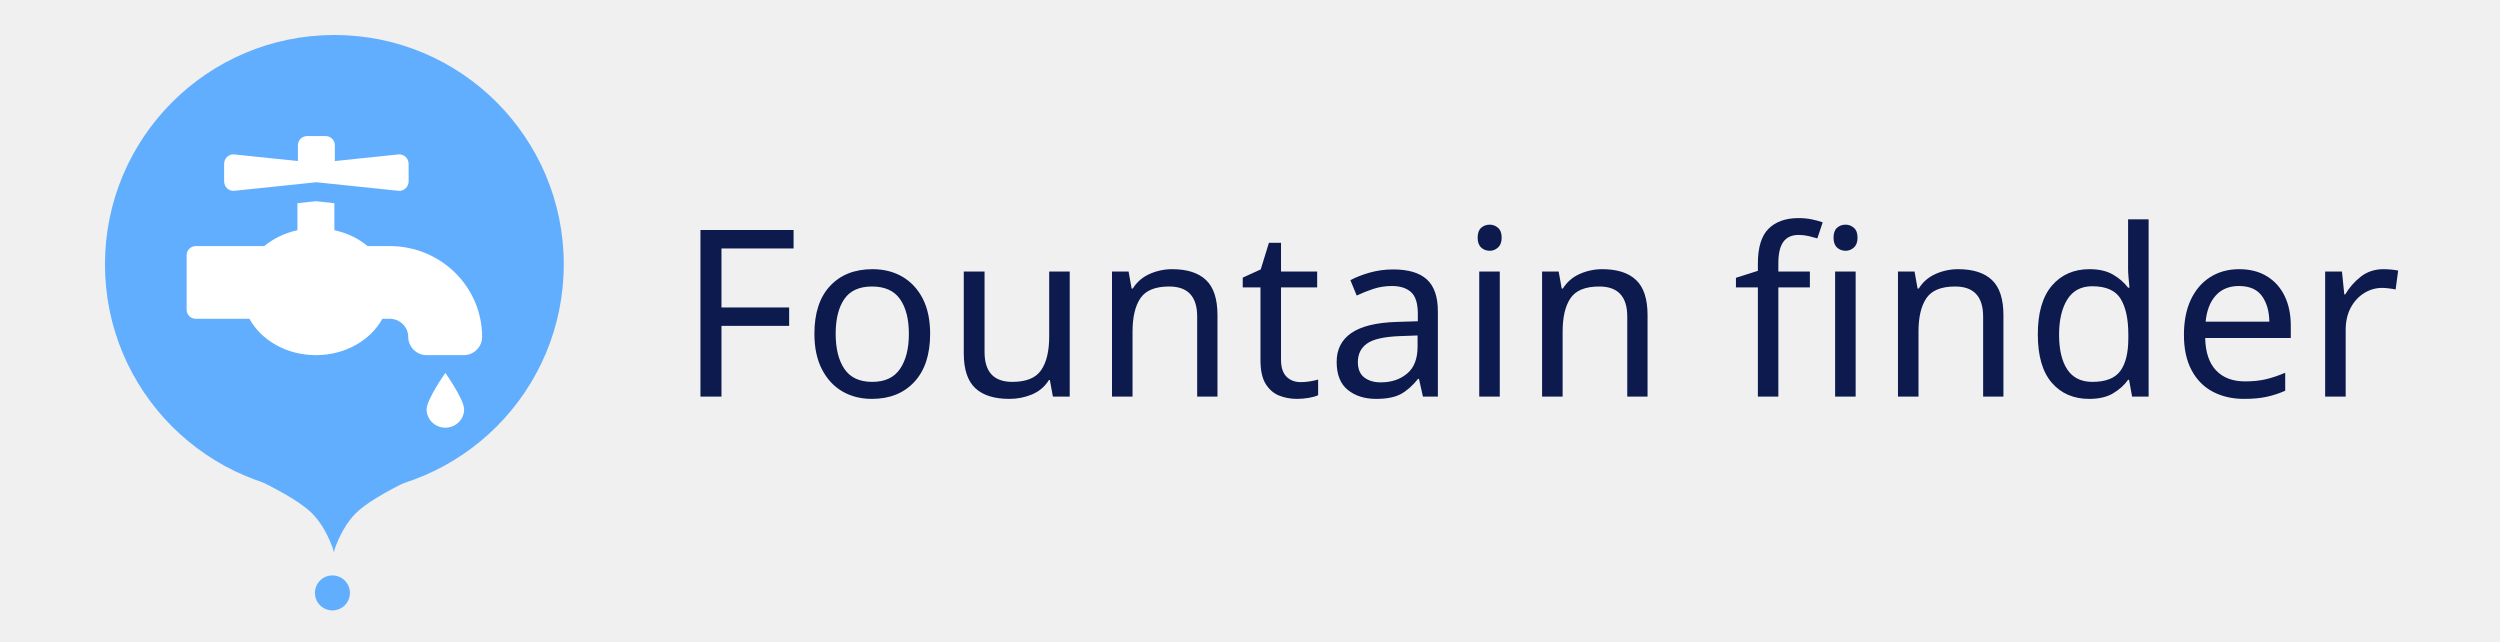
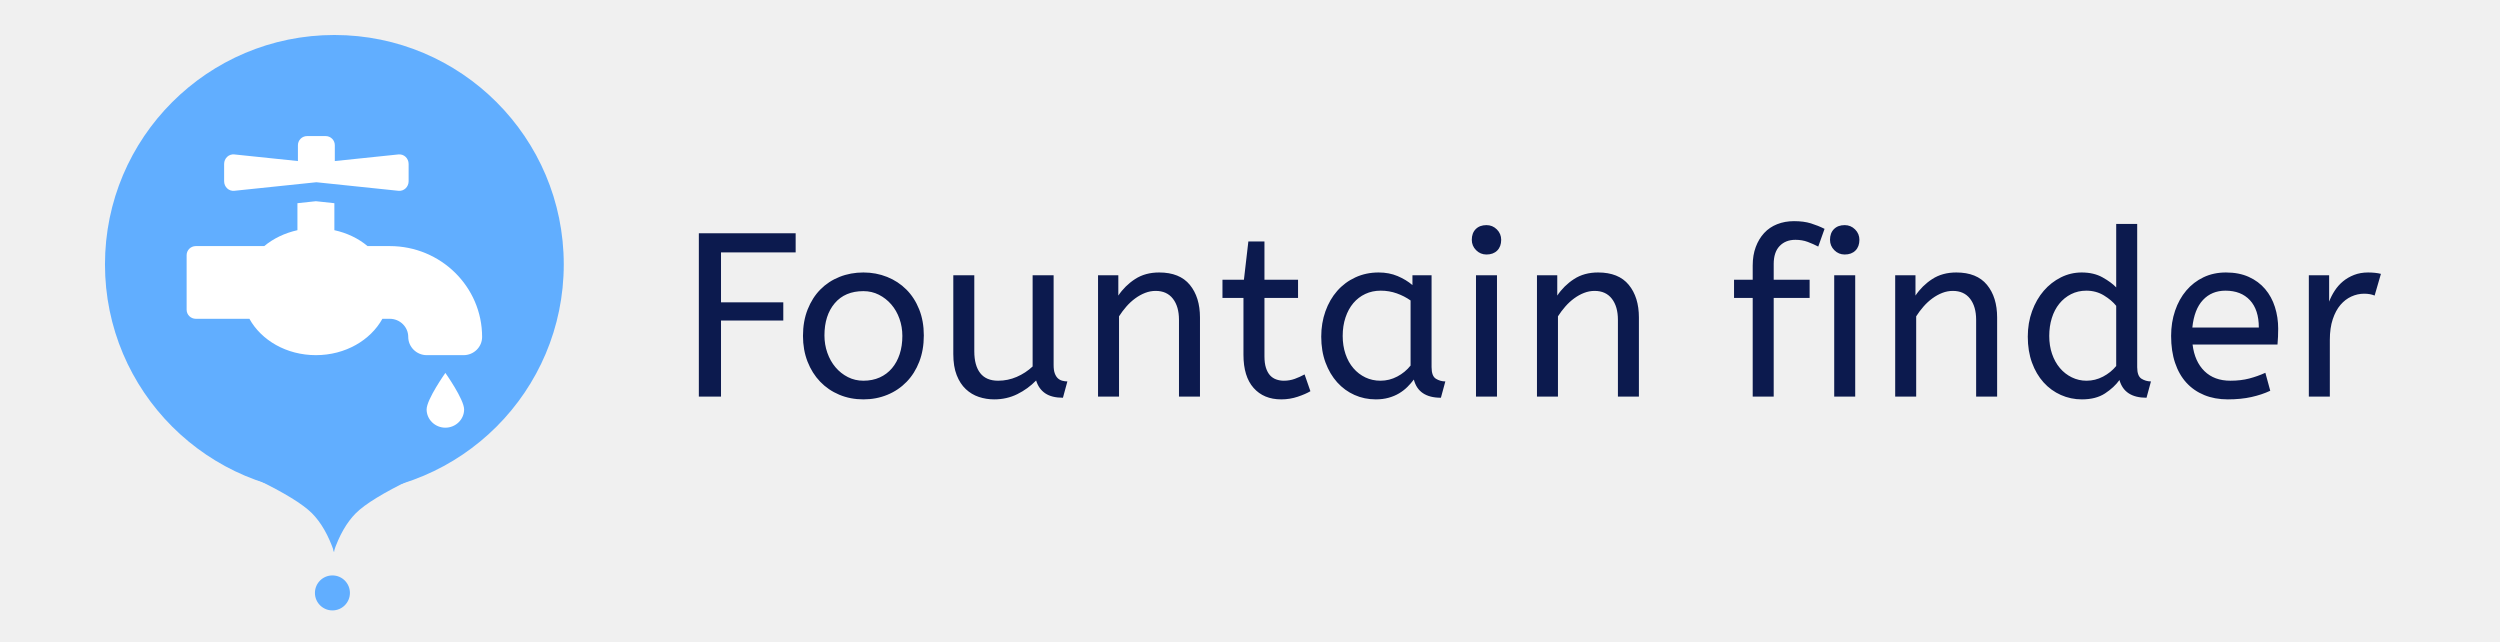
<svg xmlns="http://www.w3.org/2000/svg" width="643" height="165" viewBox="0 0 643 165">
  <g fill="none" fill-rule="evenodd">
    <g transform="translate(27 9)">
      <circle cx="59" cy="59" r="59" fill="#61AEFF" />
-       <path fill="#FFF" fill-rule="nonzero" d="M61.726,70.305 C61.726,72.89 63.893,75 66.548,75 C69.204,75 71.371,72.89 71.371,70.305 C71.371,67.719 66.548,60.914 66.548,60.914 C66.548,60.914 61.726,67.722 61.726,70.305 Z M52.25,28.293 L46.529,28.293 C44.19,26.321 41.251,24.918 38,24.203 L38,17.263 L33.25,16.751 L28.5,17.263 L28.5,24.203 C25.249,24.933 22.31,26.336 19.965,28.293 L2.375,28.293 C1.058,28.293 0,29.331 0,30.631 L0,44.657 C0,45.957 1.058,46.995 2.375,46.995 L16.147,46.995 C19.208,52.517 25.68,56.345 33.25,56.345 C40.82,56.345 47.291,52.51 50.35,46.995 L52.25,46.995 C54.865,46.995 57,49.082 57,51.657 C57,54.231 59.138,56.345 61.75,56.345 L71.25,56.345 C73.865,56.345 76,54.244 76,51.67 C76,38.754 65.372,28.293 52.25,28.293 Z M12.259,14.074 L33.371,11.872 L54.487,14.074 C55.895,14.22 57.096,13.081 57.096,11.613 L57.096,7.176 C57.096,5.708 55.892,4.572 54.484,4.719 L38.116,6.422 L38.116,2.349 C38.116,1.046 37.063,0 35.743,0 L30.998,0 C29.678,0 28.625,1.046 28.625,2.349 L28.625,6.422 L12.259,4.718 C10.85,4.571 9.645,5.708 9.645,7.176 L9.645,11.613 C9.645,13.081 10.85,14.22 12.259,14.074 Z" transform="translate(21 26)" />
-       <g fill="#61AEFF" transform="translate(39 113)">
-         <path d="M-1.79505533e-14,1.277 C7.133,4.735 11.875,7.643 14.227,10 C16.579,12.357 18.49,15.69 19.958,20 L19.958,0 L-1.79505533e-14,1.277 Z" />
-         <path d="M19.789,1.277 C26.922,4.735 31.664,7.643 34.017,10 C36.369,12.357 38.279,15.69 39.747,20 L39.747,2.41886889e-14 L19.789,1.277 Z" transform="matrix(-1 0 0 1 59.537 0)" />
+       <path fill="#FFF" fill-rule="nonzero" d="M82.726 96.305c0 2.585 2.167 4.695 4.822 4.695 2.656 0 4.823-2.11 4.823-4.695 0-2.586-4.823-9.391-4.823-9.391s-4.822 6.808-4.822 9.39ZM73.25 54.293h-5.72c-2.34-1.972-5.28-3.375-8.53-4.09v-6.94l-4.75-.512-4.75.512v6.94c-3.25.73-6.19 2.133-8.535 4.09h-17.59c-1.317 0-2.375 1.038-2.375 2.338v14.026c0 1.3 1.058 2.338 2.375 2.338h13.772c3.06 5.522 9.533 9.35 17.103 9.35 7.57 0 14.04-3.835 17.1-9.35h1.9c2.615 0 4.75 2.087 4.75 4.662 0 2.574 2.138 4.688 4.75 4.688h9.5c2.615 0 4.75-2.1 4.75-4.675 0-12.916-10.628-23.377-23.75-23.377Zm-39.991-14.22 21.112-2.201 21.116 2.202c1.408.146 2.61-.993 2.61-2.46v-4.438c0-1.468-1.205-2.604-2.613-2.457l-16.368 1.703v-4.073A2.351 2.351 0 0 0 56.743 26h-4.745a2.351 2.351 0 0 0-2.373 2.349v4.073L33.26 30.718c-1.409-.147-2.614.99-2.614 2.458v4.437c0 1.468 1.205 2.607 2.614 2.46Z" />
+       <g fill="#61AEFF">
+         <path d="M39 114.277c7.133 3.458 11.875 6.366 14.227 8.723 2.352 2.357 4.263 5.69 5.73 10v-20L39 114.277Z" />
+         <path d="M78.748 114.277c-7.133 3.458-11.875 6.366-14.228 8.723-2.352 2.357-4.262 5.69-5.73 10v-20l19.958 1.277Z" />
      </g>
      <circle cx="58.5" cy="143.5" r="4.5" fill="#61AEFF" />
    </g>
-     <text fill="#0C1A4E" font-family="ABeeZee-Regular, ABeeZee" font-size="60" letter-spacing=".684">
-       <tspan x="174.343" y="102">Fountain finder</tspan>
-     </text>
+     <path fill="#0C1A4E" fill-rule="nonzero" d="M185.443 102V82.44h16.02v-4.68h-16.02V64.92h19.2V60h-24.9v42h5.7Zm36.624.72c2.2 0 4.25-.39 6.15-1.17 1.9-.78 3.55-1.89 4.95-3.33 1.4-1.44 2.49-3.17 3.27-5.19.78-2.02 1.17-4.27 1.17-6.75 0-2.48-.4-4.72-1.2-6.72-.8-2-1.9-3.7-3.3-5.1-1.4-1.4-3.05-2.48-4.95-3.24-1.9-.76-3.93-1.14-6.09-1.14-2.2 0-4.25.38-6.15 1.14-1.9.76-3.54 1.84-4.92 3.24-1.38 1.4-2.47 3.11-3.27 5.13-.8 2.02-1.2 4.29-1.2 6.81 0 2.4.39 4.6 1.17 6.6.78 2 1.86 3.72 3.24 5.16 1.38 1.44 3.02 2.56 4.92 3.36 1.9.8 3.97 1.2 6.21 1.2Zm0-4.8c-1.44 0-2.77-.31-3.99-.93-1.22-.62-2.28-1.46-3.18-2.52-.9-1.06-1.6-2.3-2.1-3.72-.5-1.42-.75-2.91-.75-4.47 0-3.44.88-6.2 2.64-8.28 1.76-2.08 4.22-3.12 7.38-3.12 1.44 0 2.77.31 3.99.93 1.22.62 2.28 1.45 3.18 2.49.9 1.04 1.6 2.26 2.1 3.66.5 1.4.75 2.88.75 4.44 0 1.72-.23 3.28-.69 4.68-.46 1.4-1.12 2.61-1.98 3.63a8.802 8.802 0 0 1-3.15 2.37c-1.24.56-2.64.84-4.2.84Zm33.623 4.8c2.16 0 4.15-.45 5.97-1.35 1.82-.9 3.43-2.07 4.83-3.51.44 1.44 1.22 2.54 2.34 3.3 1.12.76 2.64 1.14 4.56 1.14l1.14-4.2c-.44 0-.88-.06-1.32-.18-.44-.12-.82-.33-1.14-.63-.32-.3-.58-.72-.78-1.26-.2-.54-.3-1.25-.3-2.13V70.8h-5.4v23.46c-1.2 1.12-2.56 2.01-4.08 2.67-1.52.66-3.12.99-4.8.99-2.04 0-3.57-.65-4.59-1.95-1.02-1.3-1.53-3.17-1.53-5.61V70.8h-5.4v20.28c0 2.12.29 3.92.87 5.4.58 1.48 1.36 2.68 2.34 3.6.98.92 2.1 1.59 3.36 2.01 1.26.42 2.57.63 3.93.63Zm32.124-.72V81.36c.56-.88 1.19-1.72 1.89-2.52s1.46-1.5 2.28-2.1c.82-.6 1.67-1.07 2.55-1.41.88-.34 1.78-.51 2.7-.51 1.92 0 3.4.67 4.44 2.01 1.04 1.34 1.56 3.15 1.56 5.43V102h5.4V81.66c0-3.48-.87-6.28-2.61-8.4-1.74-2.12-4.37-3.18-7.89-3.18-2.4 0-4.47.57-6.21 1.71a14.91 14.91 0 0 0-4.29 4.23V70.8h-5.22V102h5.4Zm41.724.72c1.48 0 2.9-.23 4.26-.69 1.36-.46 2.44-.93 3.24-1.41l-1.5-4.32c-.8.44-1.64.82-2.52 1.14-.88.32-1.82.48-2.82.48-.68 0-1.33-.11-1.95-.33-.62-.22-1.15-.57-1.59-1.05-.44-.48-.79-1.12-1.05-1.92-.26-.8-.39-1.78-.39-2.94V76.62h8.64v-4.68h-8.64V62.1h-4.14l-1.14 9.84h-5.52v4.68h5.4v14.64c0 3.72.87 6.56 2.61 8.52 1.74 1.96 4.11 2.94 7.11 2.94Zm24.323 0c1.2 0 2.3-.14 3.3-.42 1-.28 1.9-.66 2.7-1.14.8-.48 1.51-1.03 2.13-1.65.62-.62 1.17-1.25 1.65-1.89.8 3.12 3.12 4.68 6.96 4.68l1.14-4.2c-.88 0-1.69-.23-2.43-.69-.74-.46-1.11-1.45-1.11-2.97V70.8h-4.92v2.52c-1.08-.92-2.35-1.69-3.81-2.31-1.46-.62-3.09-.93-4.89-.93-2.16 0-4.15.42-5.97 1.26-1.82.84-3.38 2-4.68 3.48-1.3 1.48-2.31 3.23-3.03 5.25-.72 2.02-1.08 4.19-1.08 6.51 0 2.48.37 4.71 1.11 6.69.74 1.98 1.74 3.67 3 5.07 1.26 1.4 2.74 2.48 4.44 3.24 1.7.76 3.53 1.14 5.49 1.14Zm1.2-4.8c-1.4 0-2.69-.28-3.87-.84a9.334 9.334 0 0 1-3.09-2.37c-.88-1.02-1.56-2.24-2.04-3.66s-.72-2.97-.72-4.65c0-1.72.24-3.3.72-4.74.48-1.44 1.15-2.67 2.01-3.69a8.946 8.946 0 0 1 3.09-2.37c1.2-.56 2.52-.84 3.96-.84s2.81.23 4.11.69c1.3.46 2.49 1.07 3.57 1.83v16.74a10.69 10.69 0 0 1-3.42 2.82c-1.36.72-2.8 1.08-4.32 1.08Zm27.264-32.46c1.16 0 2.08-.34 2.76-1.02.68-.68 1.02-1.6 1.02-2.76 0-1.04-.37-1.93-1.11-2.67-.74-.74-1.63-1.11-2.67-1.11-1.16 0-2.08.34-2.76 1.02-.68.68-1.02 1.6-1.02 2.76 0 1.04.37 1.93 1.11 2.67.74.74 1.63 1.11 2.67 1.11Zm2.7 36.54V70.8h-5.4V102h5.4Zm15.683 0V81.36c.56-.88 1.19-1.72 1.89-2.52s1.46-1.5 2.28-2.1c.82-.6 1.67-1.07 2.55-1.41.88-.34 1.78-.51 2.7-.51 1.92 0 3.4.67 4.44 2.01 1.04 1.34 1.56 3.15 1.56 5.43V102h5.4V81.66c0-3.48-.87-6.28-2.61-8.4-1.74-2.12-4.37-3.18-7.89-3.18-2.4 0-4.47.57-6.21 1.71a14.91 14.91 0 0 0-4.29 4.23V70.8h-5.22V102h5.4Zm55.487 0V76.62h9.24v-4.68h-9.24v-4.02c0-2.04.51-3.59 1.53-4.65 1.02-1.06 2.37-1.59 4.05-1.59 1.16 0 2.22.18 3.18.54.96.36 1.86.76 2.7 1.2l1.62-4.56c-1.12-.56-2.29-1.03-3.51-1.41-1.22-.38-2.67-.57-4.35-.57-1.56 0-3 .26-4.32.78-1.32.52-2.44 1.28-3.36 2.28-.92 1-1.64 2.2-2.16 3.6-.52 1.4-.78 2.98-.78 4.74v3.66h-4.8v4.68h4.8V102h5.4Zm18.264-36.54c1.16 0 2.08-.34 2.76-1.02.68-.68 1.02-1.6 1.02-2.76 0-1.04-.37-1.93-1.11-2.67-.74-.74-1.63-1.11-2.67-1.11-1.16 0-2.08.34-2.76 1.02-.68.68-1.02 1.6-1.02 2.76 0 1.04.37 1.93 1.11 2.67.74.74 1.63 1.11 2.67 1.11Zm2.7 36.54V70.8h-5.4V102h5.4Zm15.683 0V81.36c.56-.88 1.19-1.72 1.89-2.52s1.46-1.5 2.28-2.1c.82-.6 1.67-1.07 2.55-1.41.88-.34 1.78-.51 2.7-.51 1.92 0 3.4.67 4.44 2.01 1.04 1.34 1.56 3.15 1.56 5.43V102h5.4V81.66c0-3.48-.87-6.28-2.61-8.4-1.74-2.12-4.37-3.18-7.89-3.18-2.4 0-4.47.57-6.21 1.71a14.91 14.91 0 0 0-4.29 4.23V70.8h-5.22V102h5.4Zm42.624.72c2.4 0 4.38-.51 5.94-1.53 1.56-1.02 2.8-2.17 3.72-3.45.84 3.04 3.16 4.56 6.96 4.56l1.14-4.2c-.88 0-1.69-.23-2.43-.69-.74-.46-1.11-1.45-1.11-2.97V57.6h-5.4v16.32c-.84-.88-2.01-1.74-3.51-2.58-1.5-.84-3.29-1.26-5.37-1.26-1.88 0-3.66.42-5.34 1.26-1.68.84-3.15 1.99-4.41 3.45-1.26 1.46-2.26 3.2-3 5.22-.74 2.02-1.11 4.21-1.11 6.57 0 2.48.36 4.71 1.08 6.69.72 1.98 1.71 3.67 2.97 5.07a13.153 13.153 0 0 0 9.87 4.38Zm1.2-4.8a8.52 8.52 0 0 1-3.81-.87 9.374 9.374 0 0 1-3.06-2.4c-.86-1.02-1.53-2.23-2.01-3.63-.48-1.4-.72-2.94-.72-4.62 0-1.64.22-3.17.66-4.59.44-1.42 1.08-2.65 1.92-3.69a9.238 9.238 0 0 1 3.03-2.46c1.18-.6 2.49-.9 3.93-.9 1.68 0 3.19.41 4.53 1.23 1.34.82 2.39 1.71 3.15 2.67v15.48c-.92 1.12-2.05 2.03-3.39 2.73-1.34.7-2.75 1.05-4.23 1.05Zm36.324 4.8c2.24 0 4.26-.2 6.06-.6 1.8-.4 3.42-.94 4.86-1.62l-1.26-4.62c-1.32.6-2.7 1.09-4.14 1.47-1.44.38-3.06.57-4.86.57-2.76 0-4.98-.82-6.66-2.46-1.68-1.64-2.7-3.92-3.06-6.84h21.84c.12-1.32.18-2.68.18-4.08 0-1.96-.28-3.82-.84-5.58-.56-1.76-1.4-3.3-2.52-4.62-1.12-1.32-2.52-2.36-4.2-3.12-1.68-.76-3.64-1.14-5.88-1.14-2.12 0-4.04.41-5.76 1.23-1.72.82-3.2 1.96-4.44 3.42-1.24 1.46-2.2 3.19-2.88 5.19-.68 2-1.02 4.16-1.02 6.48 0 2.6.34 4.91 1.02 6.93.68 2.02 1.65 3.72 2.91 5.1 1.26 1.38 2.79 2.44 4.59 3.18 1.8.74 3.82 1.11 6.06 1.11Zm7.98-18.48h-17.1c.32-3.12 1.23-5.48 2.73-7.08 1.5-1.6 3.43-2.4 5.79-2.4 2.68 0 4.78.82 6.3 2.46 1.52 1.64 2.28 3.98 2.28 7.02ZM599.233 102V87.42c0-2.04.25-3.81.75-5.31.5-1.5 1.16-2.73 1.98-3.69.82-.96 1.76-1.68 2.82-2.16 1.06-.48 2.15-.72 3.27-.72 1.04 0 1.94.16 2.7.48l1.62-5.58c-.44-.12-.95-.21-1.53-.27-.58-.06-1.17-.09-1.77-.09-1.32 0-2.52.21-3.6.63-1.08.42-2.03.97-2.85 1.65-.82.68-1.53 1.48-2.13 2.4-.6.92-1.08 1.86-1.44 2.82V70.8h-5.22V102h5.4Z" />
  </g>
</svg>
